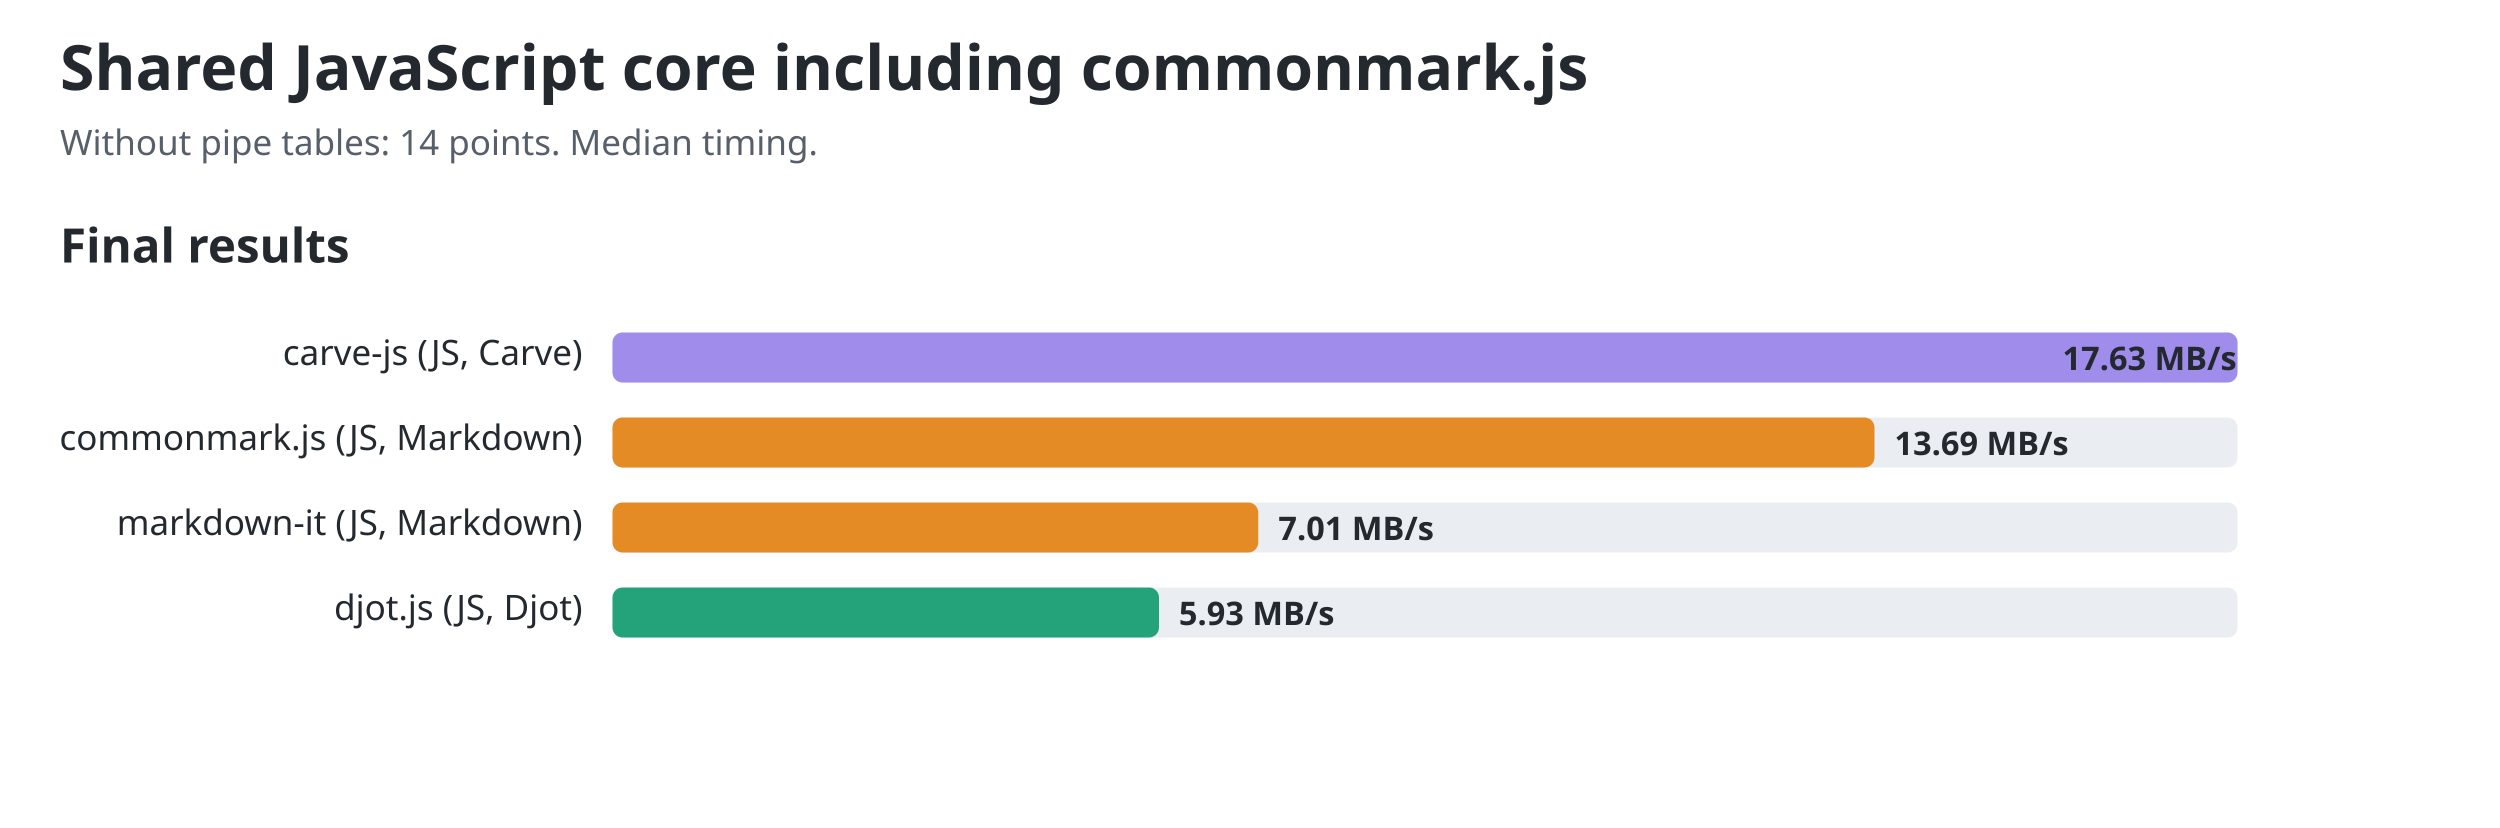
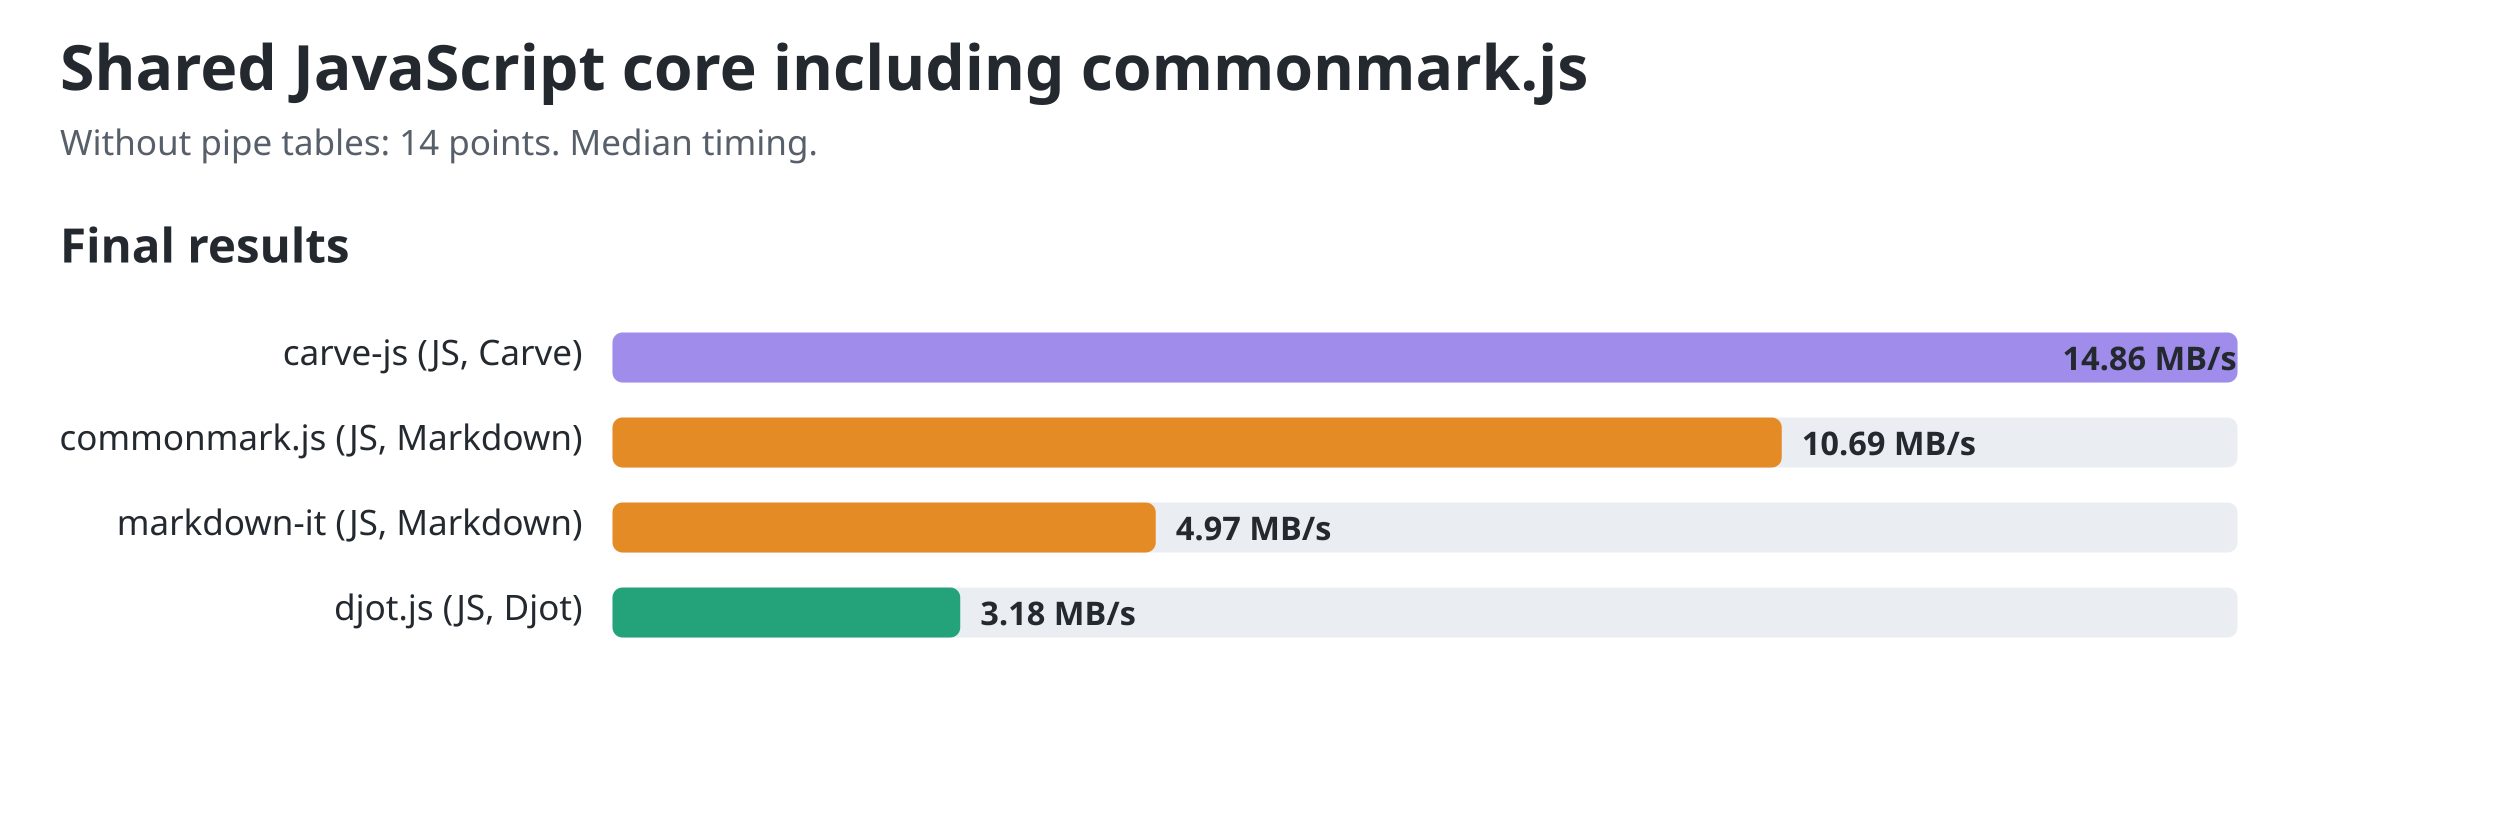
<svg xmlns="http://www.w3.org/2000/svg" width="1000" height="331" viewBox="0 0 1000 331" role="img" aria-labelledby="title desc">
  <style>text{font-family:ui-sans-serif,system-ui,sans-serif;fill:#24292f}.title{font-size:25px;font-weight:700}.sub{font-size:14px;fill:#57606a}.group{font-size:19px;font-weight:650}.label{font-size:14px}.value{font-size:13px;font-weight:650;fill:#24292f}.track{fill:#eaeef2}@media(prefers-color-scheme:dark){text,.value{fill:#f0f6fc}.sub{fill:#8c959f}.track{fill:#30363d}}</style>
  <text id="chart-title" class="title" x="24" y="36">Shared JavaScript core including commonmark.js</text>
  <text class="sub" x="24" y="62">Without pipe tables: 14 points. Median timing.</text>
  <text class="group" x="24" y="105">Final results</text>
  <text class="label" x="233" y="146" text-anchor="end">carve-js (JS, Carve)</text>
  <rect class="track" x="245" y="133" width="650" height="20" rx="4" />
  <rect x="245" y="133" width="650.0" height="20" rx="4" fill="#a08ceb" />
-   <text class="value" x="825" y="148">17.63 MB/s</text>
+   <text class="value" x="825" y="148">14.86 MB/s</text>
  <text class="label" x="233" y="180" text-anchor="end">commonmark.js (JS, Markdown)</text>
  <rect class="track" x="245" y="167" width="650" height="20" rx="4" />
-   <rect x="245" y="167" width="504.8" height="20" rx="4" fill="#e58b25" />
-   <text class="value" x="757.784" y="182">13.69 MB/s</text>
+   <rect x="245" y="167" width="467.7" height="20" rx="4" fill="#e58b25" />
+   <text class="value" x="720.731" y="182">10.69 MB/s</text>
  <text class="label" x="233" y="214" text-anchor="end">markdown-it (JS, Markdown)</text>
  <rect class="track" x="245" y="201" width="650" height="20" rx="4" />
-   <rect x="245" y="201" width="258.3" height="20" rx="4" fill="#e58b25" />
-   <text class="value" x="511.349" y="216">7.01 MB/s</text>
+   <rect x="245" y="201" width="217.3" height="20" rx="4" fill="#e58b25" />
+   <text class="value" x="470.332" y="216">4.97 MB/s</text>
  <text class="label" x="233" y="248" text-anchor="end">djot.js (JS, Djot)</text>
  <rect class="track" x="245" y="235" width="650" height="20" rx="4" />
-   <rect x="245" y="235" width="218.6" height="20" rx="4" fill="#24a37a" />
-   <text class="value" x="471.552" y="250">5.93 MB/s</text>
+   <rect x="245" y="235" width="139.1" height="20" rx="4" fill="#24a37a" />
+   <text class="value" x="392.125" y="250">3.18 MB/s</text>
</svg>
